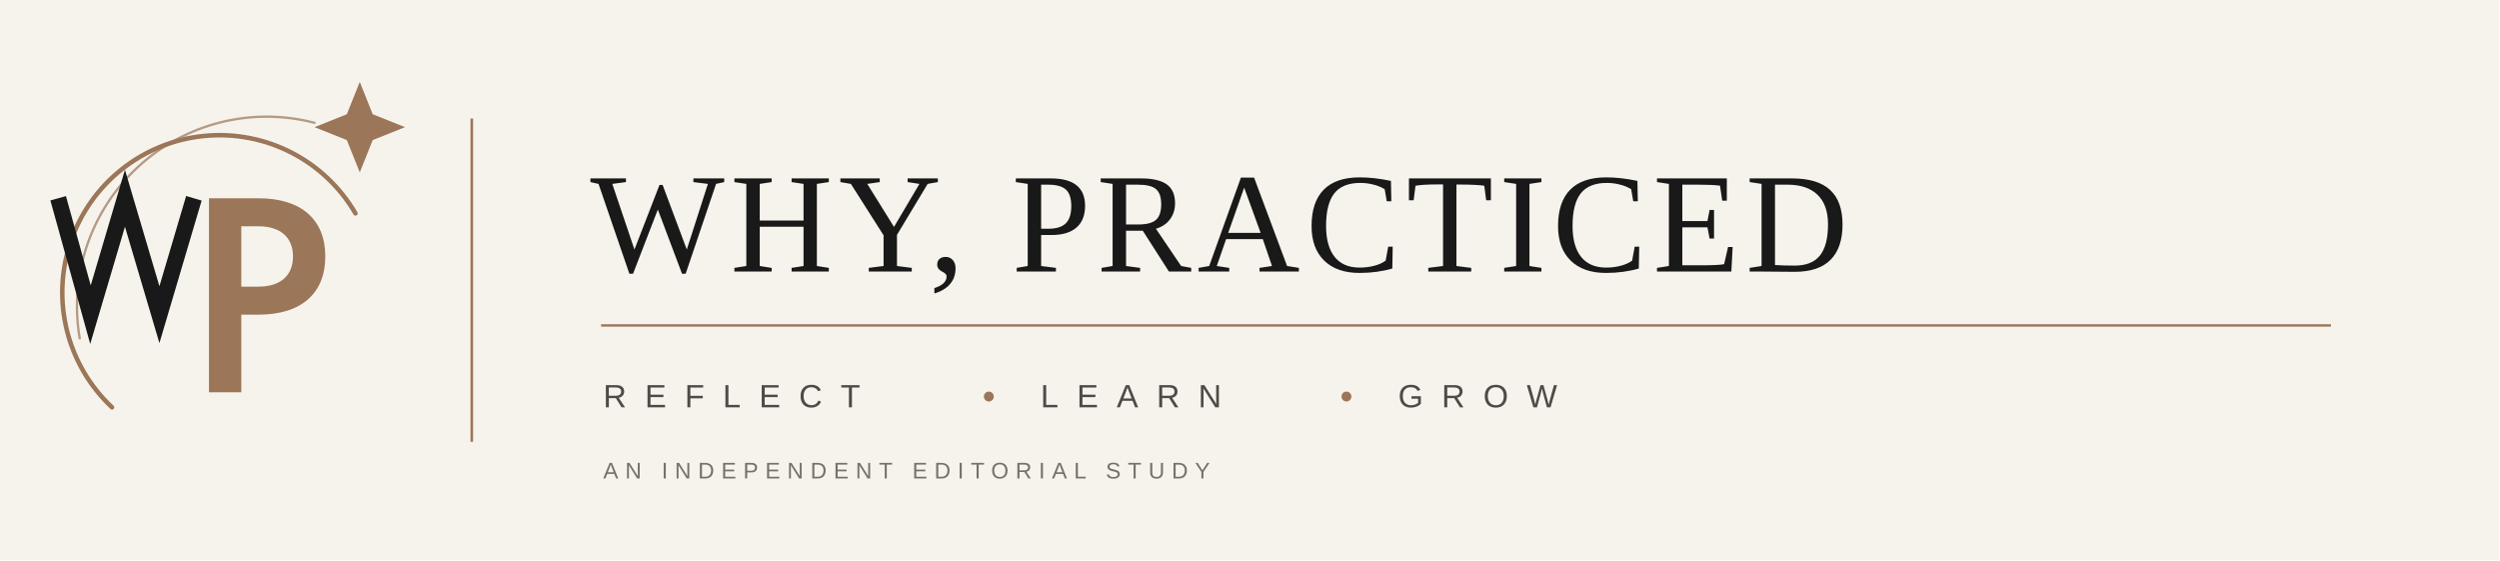
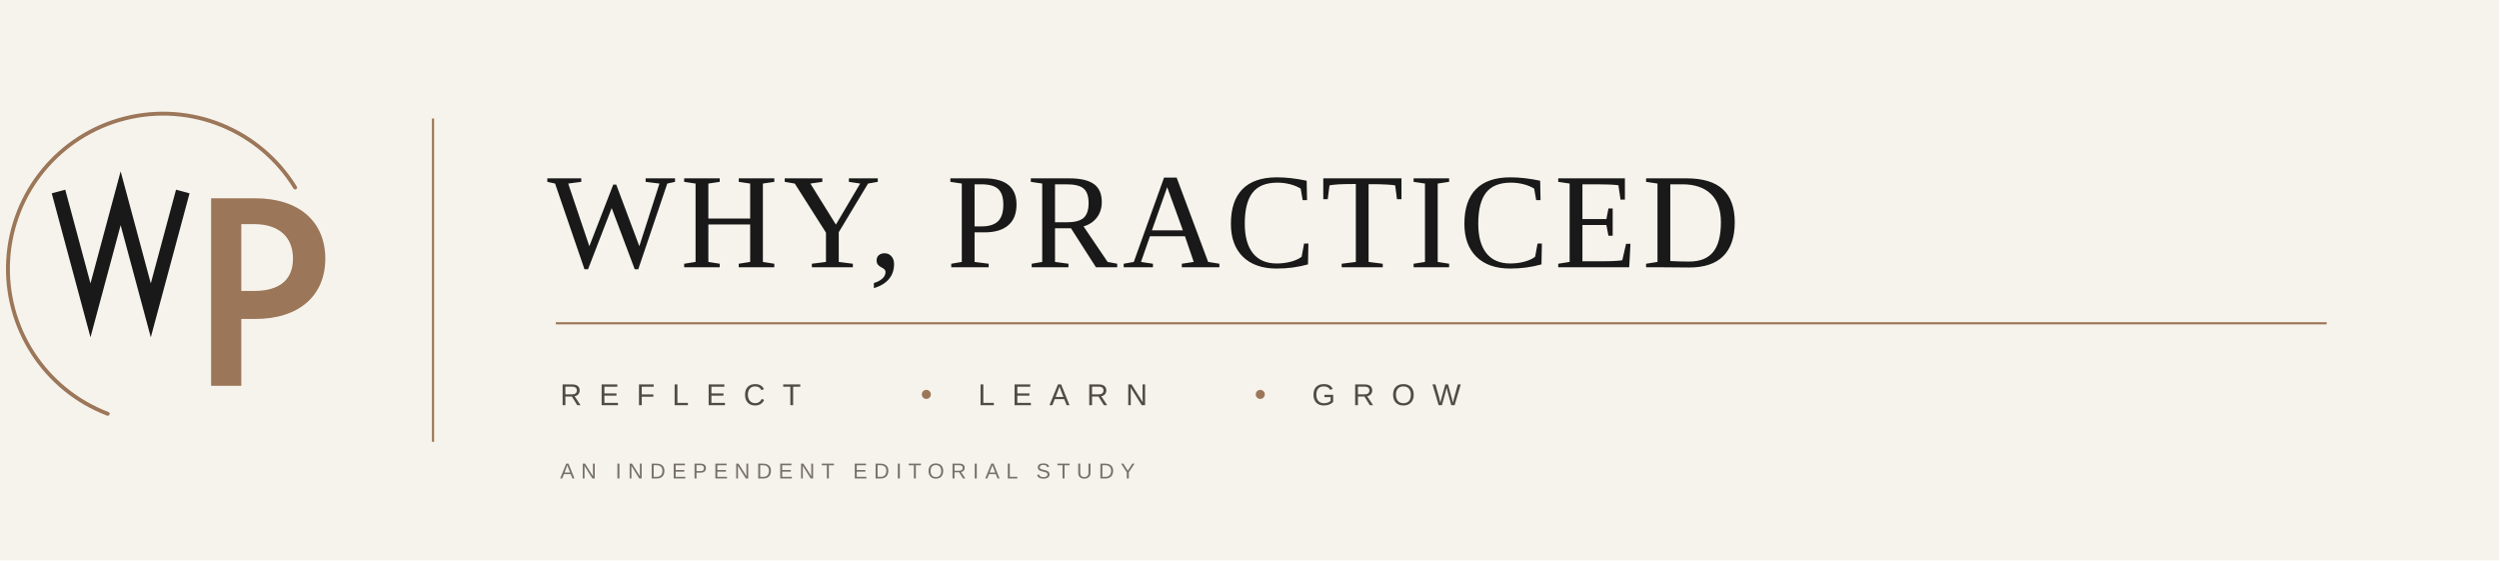
<svg xmlns="http://www.w3.org/2000/svg" viewBox="0 0 1160 260" role="img" aria-labelledby="title desc">
  <rect width="1160" height="260" fill="#F6F3EC" />
-   <g transform="translate(24 38)">
-     <g fill="none" stroke="#9B7658" stroke-linecap="round">
-       <path d="M28 151A73 73 0 1 1 141 61" stroke-width="2.1" />
-       <path d="M13 119A88 88 0 0 1 122 19" stroke-width="1.1" opacity=".7" />
-     </g>
-     <path d="M3 54L18 108L34 54L50 108L66 54" fill="none" stroke="#191919" stroke-width="7.5" stroke-linejoin="miter" stroke-linecap="butt" />
-     <path d="M73 144V54H96C116 54 127 64 127 81C127 98 116 108 96 108H88V144Z" fill="#9B7658" />
-     <path d="M88 67V95H96C106 95 112 90 112 81C112 72 106 67 96 67Z" fill="#F6F3EC" />
-     <path d="M143 0L149 15L164 21L149 27L143 42L137 27L122 21L137 15Z" fill="#9B7658" />
+   <g transform="translate(26 35)">
+     <path d="M24 157A72 72 0 1 1 111 52" fill="none" stroke="#9B7658" stroke-width="1.8" stroke-linecap="round" />
+     <path d="M2 57L16 109L30 57L44 109L58 57" fill="none" stroke="#191919" stroke-width="6.5" stroke-linecap="square" stroke-linejoin="miter" />
+     <path d="M72 144V57H92.5C113 57 125 68 125 85C125 102 113 113 92.5 113H86V144Z" fill="#9B7658" />
+     <path d="M86 69V100H92C103.5 100 110 95 110 85C110 75 103.5 69 92 69Z" fill="#F6F3EC" />
  </g>
-   <path d="M219 55V205" stroke="#9B7658" stroke-width="1.2" />
-   <text x="274" y="126" font-family="Georgia, 'Times New Roman', serif" font-size="66" letter-spacing="2.7" fill="#191919">WHY, PRACTICED</text>
-   <path d="M279 151H1082" stroke="#9B7658" stroke-width="1.1" />
-   <text x="280" y="189" font-family="Arial, Helvetica, sans-serif" font-size="15" letter-spacing="8.5" fill="#4F4A45">REFLECT</text>
-   <circle cx="459" cy="184" r="2.3" fill="#9B7658" />
-   <text x="483" y="189" font-family="Arial, Helvetica, sans-serif" font-size="15" letter-spacing="8.5" fill="#4F4A45">LEARN</text>
-   <circle cx="625" cy="184" r="2.3" fill="#9B7658" />
-   <text x="649" y="189" font-family="Arial, Helvetica, sans-serif" font-size="15" letter-spacing="8.5" fill="#4F4A45">GROW</text>
-   <text x="280" y="222" font-family="Arial, Helvetica, sans-serif" font-size="10.5" letter-spacing="3.2" fill="#77716A">AN INDEPENDENT EDITORIAL STUDY</text>
+   <path d="M201 55V205" stroke="#9B7658" stroke-width="1" />
+   <text x="254" y="124" font-family="Georgia, 'Times New Roman', serif" font-size="63" letter-spacing="2.3" fill="#191919">WHY, PRACTICED</text>
+   <path d="M258 150H1080" stroke="#9B7658" stroke-width="1" />
+   <text x="260" y="188" font-family="Arial, Helvetica, sans-serif" font-size="14" letter-spacing="8" fill="#514B45">REFLECT</text>
+   <circle cx="430" cy="183" r="2.1" fill="#9B7658" />
+   <text x="454" y="188" font-family="Arial, Helvetica, sans-serif" font-size="14" letter-spacing="8" fill="#514B45">LEARN</text>
+   <circle cx="585" cy="183" r="2.1" fill="#9B7658" />
+   <text x="609" y="188" font-family="Arial, Helvetica, sans-serif" font-size="14" letter-spacing="8" fill="#514B45">GROW</text>
+   <text x="260" y="222" font-family="Arial, Helvetica, sans-serif" font-size="10" letter-spacing="3" fill="#77716A">AN INDEPENDENT EDITORIAL STUDY</text>
</svg>
